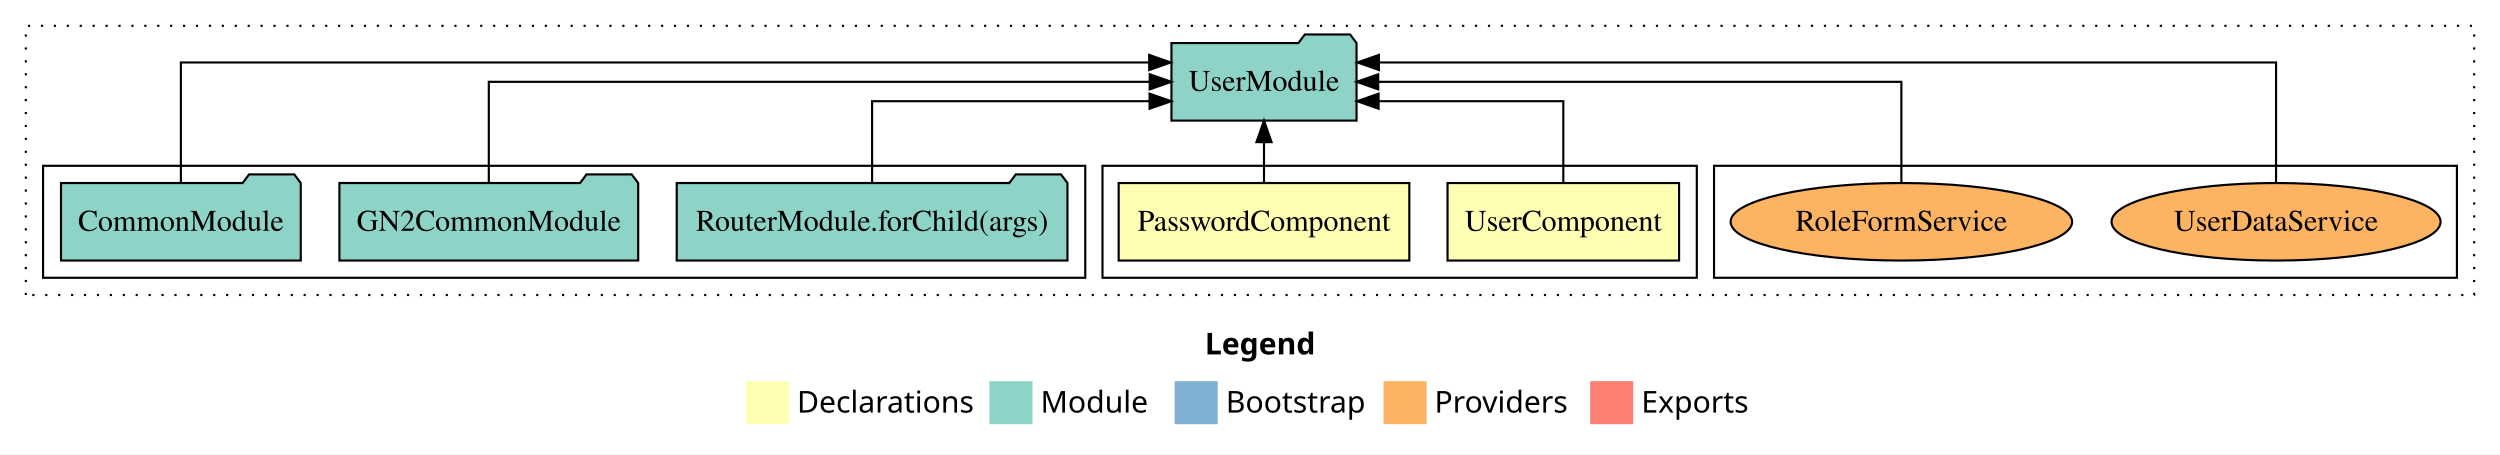
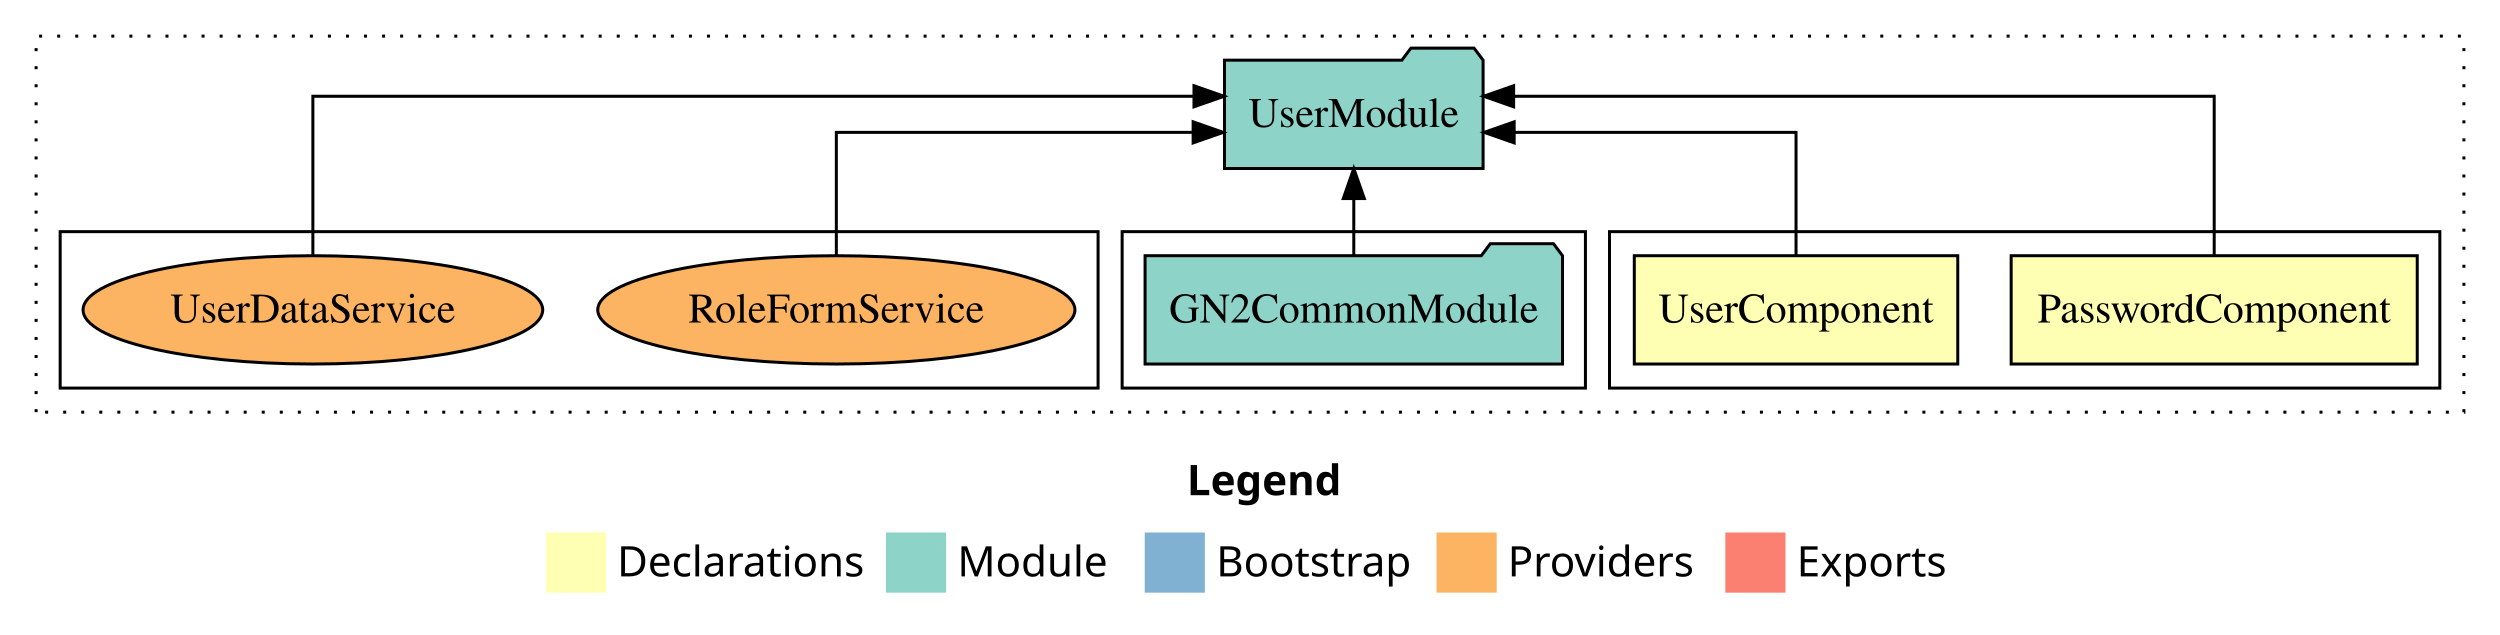
- <svg xmlns="http://www.w3.org/2000/svg" width="1161pt" height="211pt" viewBox="0.00 0.00 1161.00 211.00">
+ <svg xmlns="http://www.w3.org/2000/svg" width="831pt" height="211pt" viewBox="0.00 0.00 831.00 211.00">
  <g id="graph0" class="graph" transform="scale(1 1) rotate(0) translate(4 207)">
-     <polygon fill="white" stroke="transparent" points="-4,4 -4,-207 1157,-207 1157,4 -4,4" />
-     <text text-anchor="start" x="555.51" y="-42.4" font-family="sans-serif" font-weight="bold" font-size="14.00">Legend</text>
-     <polygon fill="#ffffb3" stroke="transparent" points="342.5,-10 342.5,-30 362.5,-30 362.5,-10 342.5,-10" />
-     <text text-anchor="start" x="366.13" y="-15.4" font-family="sans-serif" font-size="14.00">  Declarations</text>
-     <polygon fill="#8dd3c7" stroke="transparent" points="455.5,-10 455.5,-30 475.5,-30 475.5,-10 455.5,-10" />
-     <text text-anchor="start" x="479.23" y="-15.4" font-family="sans-serif" font-size="14.00">  Module</text>
-     <polygon fill="#80b1d3" stroke="transparent" points="541.5,-10 541.5,-30 561.5,-30 561.5,-10 541.5,-10" />
-     <text text-anchor="start" x="565.28" y="-15.4" font-family="sans-serif" font-size="14.00">  Bootstrap</text>
-     <polygon fill="#fdb462" stroke="transparent" points="638.5,-10 638.5,-30 658.5,-30 658.5,-10 638.5,-10" />
-     <text text-anchor="start" x="662.17" y="-15.4" font-family="sans-serif" font-size="14.00">  Providers</text>
-     <polygon fill="#fb8072" stroke="transparent" points="734.5,-10 734.5,-30 754.5,-30 754.5,-10 734.5,-10" />
-     <text text-anchor="start" x="758.23" y="-15.4" font-family="sans-serif" font-size="14.00">  Exports</text>
+     <polygon fill="white" stroke="transparent" points="-4,4 -4,-207 827,-207 827,4 -4,4" />
+     <text text-anchor="start" x="390.51" y="-42.4" font-family="sans-serif" font-weight="bold" font-size="14.00">Legend</text>
+     <polygon fill="#ffffb3" stroke="transparent" points="177.5,-10 177.5,-30 197.5,-30 197.5,-10 177.5,-10" />
+     <text text-anchor="start" x="201.13" y="-15.4" font-family="sans-serif" font-size="14.00">  Declarations</text>
+     <polygon fill="#8dd3c7" stroke="transparent" points="290.5,-10 290.5,-30 310.5,-30 310.5,-10 290.5,-10" />
+     <text text-anchor="start" x="314.23" y="-15.4" font-family="sans-serif" font-size="14.00">  Module</text>
+     <polygon fill="#80b1d3" stroke="transparent" points="376.5,-10 376.5,-30 396.5,-30 396.5,-10 376.5,-10" />
+     <text text-anchor="start" x="400.28" y="-15.4" font-family="sans-serif" font-size="14.00">  Bootstrap</text>
+     <polygon fill="#fdb462" stroke="transparent" points="473.5,-10 473.5,-30 493.5,-30 493.5,-10 473.5,-10" />
+     <text text-anchor="start" x="497.17" y="-15.4" font-family="sans-serif" font-size="14.00">  Providers</text>
+     <polygon fill="#fb8072" stroke="transparent" points="569.5,-10 569.5,-30 589.5,-30 589.5,-10 569.5,-10" />
+     <text text-anchor="start" x="593.23" y="-15.4" font-family="sans-serif" font-size="14.00">  Exports</text>
    <g id="clust1" class="cluster">
-       <polygon fill="none" stroke="black" stroke-dasharray="1,5" points="8,-70 8,-195 1145,-195 1145,-70 8,-70" />
+       <polygon fill="none" stroke="black" stroke-dasharray="1,5" points="8,-70 8,-195 815,-195 815,-70 8,-70" />
+     </g>
+     <g id="clust2" class="cluster">
+       <polygon fill="none" stroke="black" points="531,-78 531,-130 807,-130 807,-78 531,-78" />
+     </g>
+     <g id="clust5" class="cluster">
+       <polygon fill="none" stroke="black" points="369,-78 369,-130 523,-130 523,-78 369,-78" />
    </g>
    <g id="clust8" class="cluster">
-       <polygon fill="none" stroke="black" points="792,-78 792,-130 1137,-130 1137,-78 792,-78" />
-     </g>
-     <g id="clust2" class="cluster">
-       <polygon fill="none" stroke="black" points="508,-78 508,-130 784,-130 784,-78 508,-78" />
-     </g>
-     <g id="clust5" class="cluster">
-       <polygon fill="none" stroke="black" points="16,-78 16,-130 500,-130 500,-78 16,-78" />
+       <polygon fill="none" stroke="black" points="16,-78 16,-130 361,-130 361,-78 16,-78" />
    </g>
    <g id="node1" class="node">
-       <polygon fill="#ffffb3" stroke="black" points="775.76,-122 668.24,-122 668.24,-86 775.76,-86 775.76,-122" />
-       <text text-anchor="middle" x="722" y="-99.8" font-family="Times,serif" font-size="14.00">UserComponent</text>
+       <polygon fill="#ffffb3" stroke="black" points="799.49,-122 664.51,-122 664.51,-86 799.49,-86 799.49,-122" />
+       <text text-anchor="middle" x="732" y="-99.8" font-family="Times,serif" font-size="14.00">PasswordComponent</text>
    </g>
    <g id="node3" class="node">
-       <polygon fill="#8dd3c7" stroke="black" points="625.98,-187 622.98,-191 601.98,-191 598.98,-187 540.02,-187 540.02,-151 625.98,-151 625.98,-187" />
-       <text text-anchor="middle" x="583" y="-164.8" font-family="Times,serif" font-size="14.00">UserModule</text>
+       <polygon fill="#8dd3c7" stroke="black" points="488.98,-187 485.98,-191 464.98,-191 461.98,-187 403.02,-187 403.02,-151 488.98,-151 488.98,-187" />
+       <text text-anchor="middle" x="446" y="-164.8" font-family="Times,serif" font-size="14.00">UserModule</text>
    </g>
    <g id="edge1" class="edge">
-       <path fill="none" stroke="black" d="M722,-122.03C722,-138.4 722,-160 722,-160 722,-160 636.22,-160 636.22,-160" />
-       <polygon fill="black" stroke="black" points="636.22,-156.5 626.22,-160 636.22,-163.5 636.22,-156.5" />
+       <path fill="none" stroke="black" d="M732,-122.28C732,-143.32 732,-175 732,-175 732,-175 499.13,-175 499.13,-175" />
+       <polygon fill="black" stroke="black" points="499.13,-171.5 489.13,-175 499.13,-178.5 499.13,-171.5" />
    </g>
    <g id="node2" class="node">
-       <polygon fill="#ffffb3" stroke="black" points="650.49,-122 515.51,-122 515.51,-86 650.49,-86 650.49,-122" />
-       <text text-anchor="middle" x="583" y="-99.8" font-family="Times,serif" font-size="14.00">PasswordComponent</text>
+       <polygon fill="#ffffb3" stroke="black" points="646.76,-122 539.24,-122 539.24,-86 646.76,-86 646.76,-122" />
+       <text text-anchor="middle" x="593" y="-99.8" font-family="Times,serif" font-size="14.00">UserComponent</text>
    </g>
    <g id="edge2" class="edge">
-       <path fill="none" stroke="black" d="M583,-122.11C583,-122.11 583,-140.99 583,-140.99" />
-       <polygon fill="black" stroke="black" points="579.5,-140.99 583,-150.99 586.5,-140.99 579.5,-140.99" />
+       <path fill="none" stroke="black" d="M593,-122.02C593,-139.37 593,-163 593,-163 593,-163 499.31,-163 499.31,-163" />
+       <polygon fill="black" stroke="black" points="499.31,-159.5 489.31,-163 499.31,-166.5 499.31,-159.5" />
    </g>
    <g id="node4" class="node">
-       <polygon fill="#8dd3c7" stroke="black" points="491.73,-122 488.73,-126 467.73,-126 464.73,-122 310.27,-122 310.27,-86 491.73,-86 491.73,-122" />
-       <text text-anchor="middle" x="401" y="-99.8" font-family="Times,serif" font-size="14.00">RouterModule.forChild(args)</text>
+       <polygon fill="#8dd3c7" stroke="black" points="515.38,-122 512.38,-126 491.38,-126 488.38,-122 376.62,-122 376.62,-86 515.38,-86 515.38,-122" />
+       <text text-anchor="middle" x="446" y="-99.8" font-family="Times,serif" font-size="14.00">GN2CommonModule</text>
    </g>
    <g id="edge3" class="edge">
-       <path fill="none" stroke="black" d="M401,-122.03C401,-138.4 401,-160 401,-160 401,-160 529.87,-160 529.87,-160" />
-       <polygon fill="black" stroke="black" points="529.87,-163.5 539.87,-160 529.87,-156.5 529.87,-163.5" />
+       <path fill="none" stroke="black" d="M446,-122.11C446,-122.11 446,-140.99 446,-140.99" />
+       <polygon fill="black" stroke="black" points="442.5,-140.99 446,-150.99 449.5,-140.99 442.5,-140.99" />
    </g>
    <g id="node5" class="node">
-       <polygon fill="#8dd3c7" stroke="black" points="292.38,-122 289.38,-126 268.38,-126 265.38,-122 153.62,-122 153.62,-86 292.38,-86 292.38,-122" />
-       <text text-anchor="middle" x="223" y="-99.8" font-family="Times,serif" font-size="14.00">GN2CommonModule</text>
+       <ellipse fill="#fdb462" stroke="black" cx="274" cy="-104" rx="79.31" ry="18" />
+       <text text-anchor="middle" x="274" y="-99.8" font-family="Times,serif" font-size="14.00">RoleFormService</text>
    </g>
    <g id="edge4" class="edge">
-       <path fill="none" stroke="black" d="M223,-122.11C223,-141.34 223,-169 223,-169 223,-169 529.93,-169 529.93,-169" />
-       <polygon fill="black" stroke="black" points="529.93,-172.5 539.93,-169 529.93,-165.5 529.93,-172.5" />
+       <path fill="none" stroke="black" d="M274,-122.02C274,-139.37 274,-163 274,-163 274,-163 392.6,-163 392.6,-163" />
+       <polygon fill="black" stroke="black" points="392.6,-166.5 402.6,-163 392.6,-159.5 392.6,-166.5" />
    </g>
    <g id="node6" class="node">
-       <polygon fill="#8dd3c7" stroke="black" points="135.67,-122 132.67,-126 111.67,-126 108.67,-122 24.33,-122 24.33,-86 135.67,-86 135.67,-122" />
-       <text text-anchor="middle" x="80" y="-99.8" font-family="Times,serif" font-size="14.00">CommonModule</text>
+       <ellipse fill="#fdb462" stroke="black" cx="100" cy="-104" rx="76.4" ry="18" />
+       <text text-anchor="middle" x="100" y="-99.8" font-family="Times,serif" font-size="14.00">UserDataService</text>
    </g>
    <g id="edge5" class="edge">
-       <path fill="none" stroke="black" d="M80,-122.29C80,-144.21 80,-178 80,-178 80,-178 529.68,-178 529.68,-178" />
-       <polygon fill="black" stroke="black" points="529.68,-181.5 539.68,-178 529.68,-174.5 529.68,-181.5" />
-     </g>
-     <g id="node7" class="node">
-       <ellipse fill="#fdb462" stroke="black" cx="1053" cy="-104" rx="76.4" ry="18" />
-       <text text-anchor="middle" x="1053" y="-99.8" font-family="Times,serif" font-size="14.00">UserDataService</text>
-     </g>
-     <g id="edge6" class="edge">
-       <path fill="none" stroke="black" d="M1053,-122.29C1053,-144.21 1053,-178 1053,-178 1053,-178 636.37,-178 636.37,-178" />
-       <polygon fill="black" stroke="black" points="636.37,-174.5 626.37,-178 636.37,-181.5 636.37,-174.5" />
-     </g>
-     <g id="node8" class="node">
-       <ellipse fill="#fdb462" stroke="black" cx="879" cy="-104" rx="79.31" ry="18" />
-       <text text-anchor="middle" x="879" y="-99.8" font-family="Times,serif" font-size="14.00">RoleFormService</text>
-     </g>
-     <g id="edge7" class="edge">
-       <path fill="none" stroke="black" d="M879,-122.11C879,-141.34 879,-169 879,-169 879,-169 636.04,-169 636.04,-169" />
-       <polygon fill="black" stroke="black" points="636.04,-165.5 626.04,-169 636.04,-172.5 636.04,-165.5" />
+       <path fill="none" stroke="black" d="M100,-122.28C100,-143.32 100,-175 100,-175 100,-175 392.88,-175 392.88,-175" />
+       <polygon fill="black" stroke="black" points="392.88,-178.5 402.88,-175 392.88,-171.5 392.88,-178.5" />
    </g>
  </g>
</svg>
